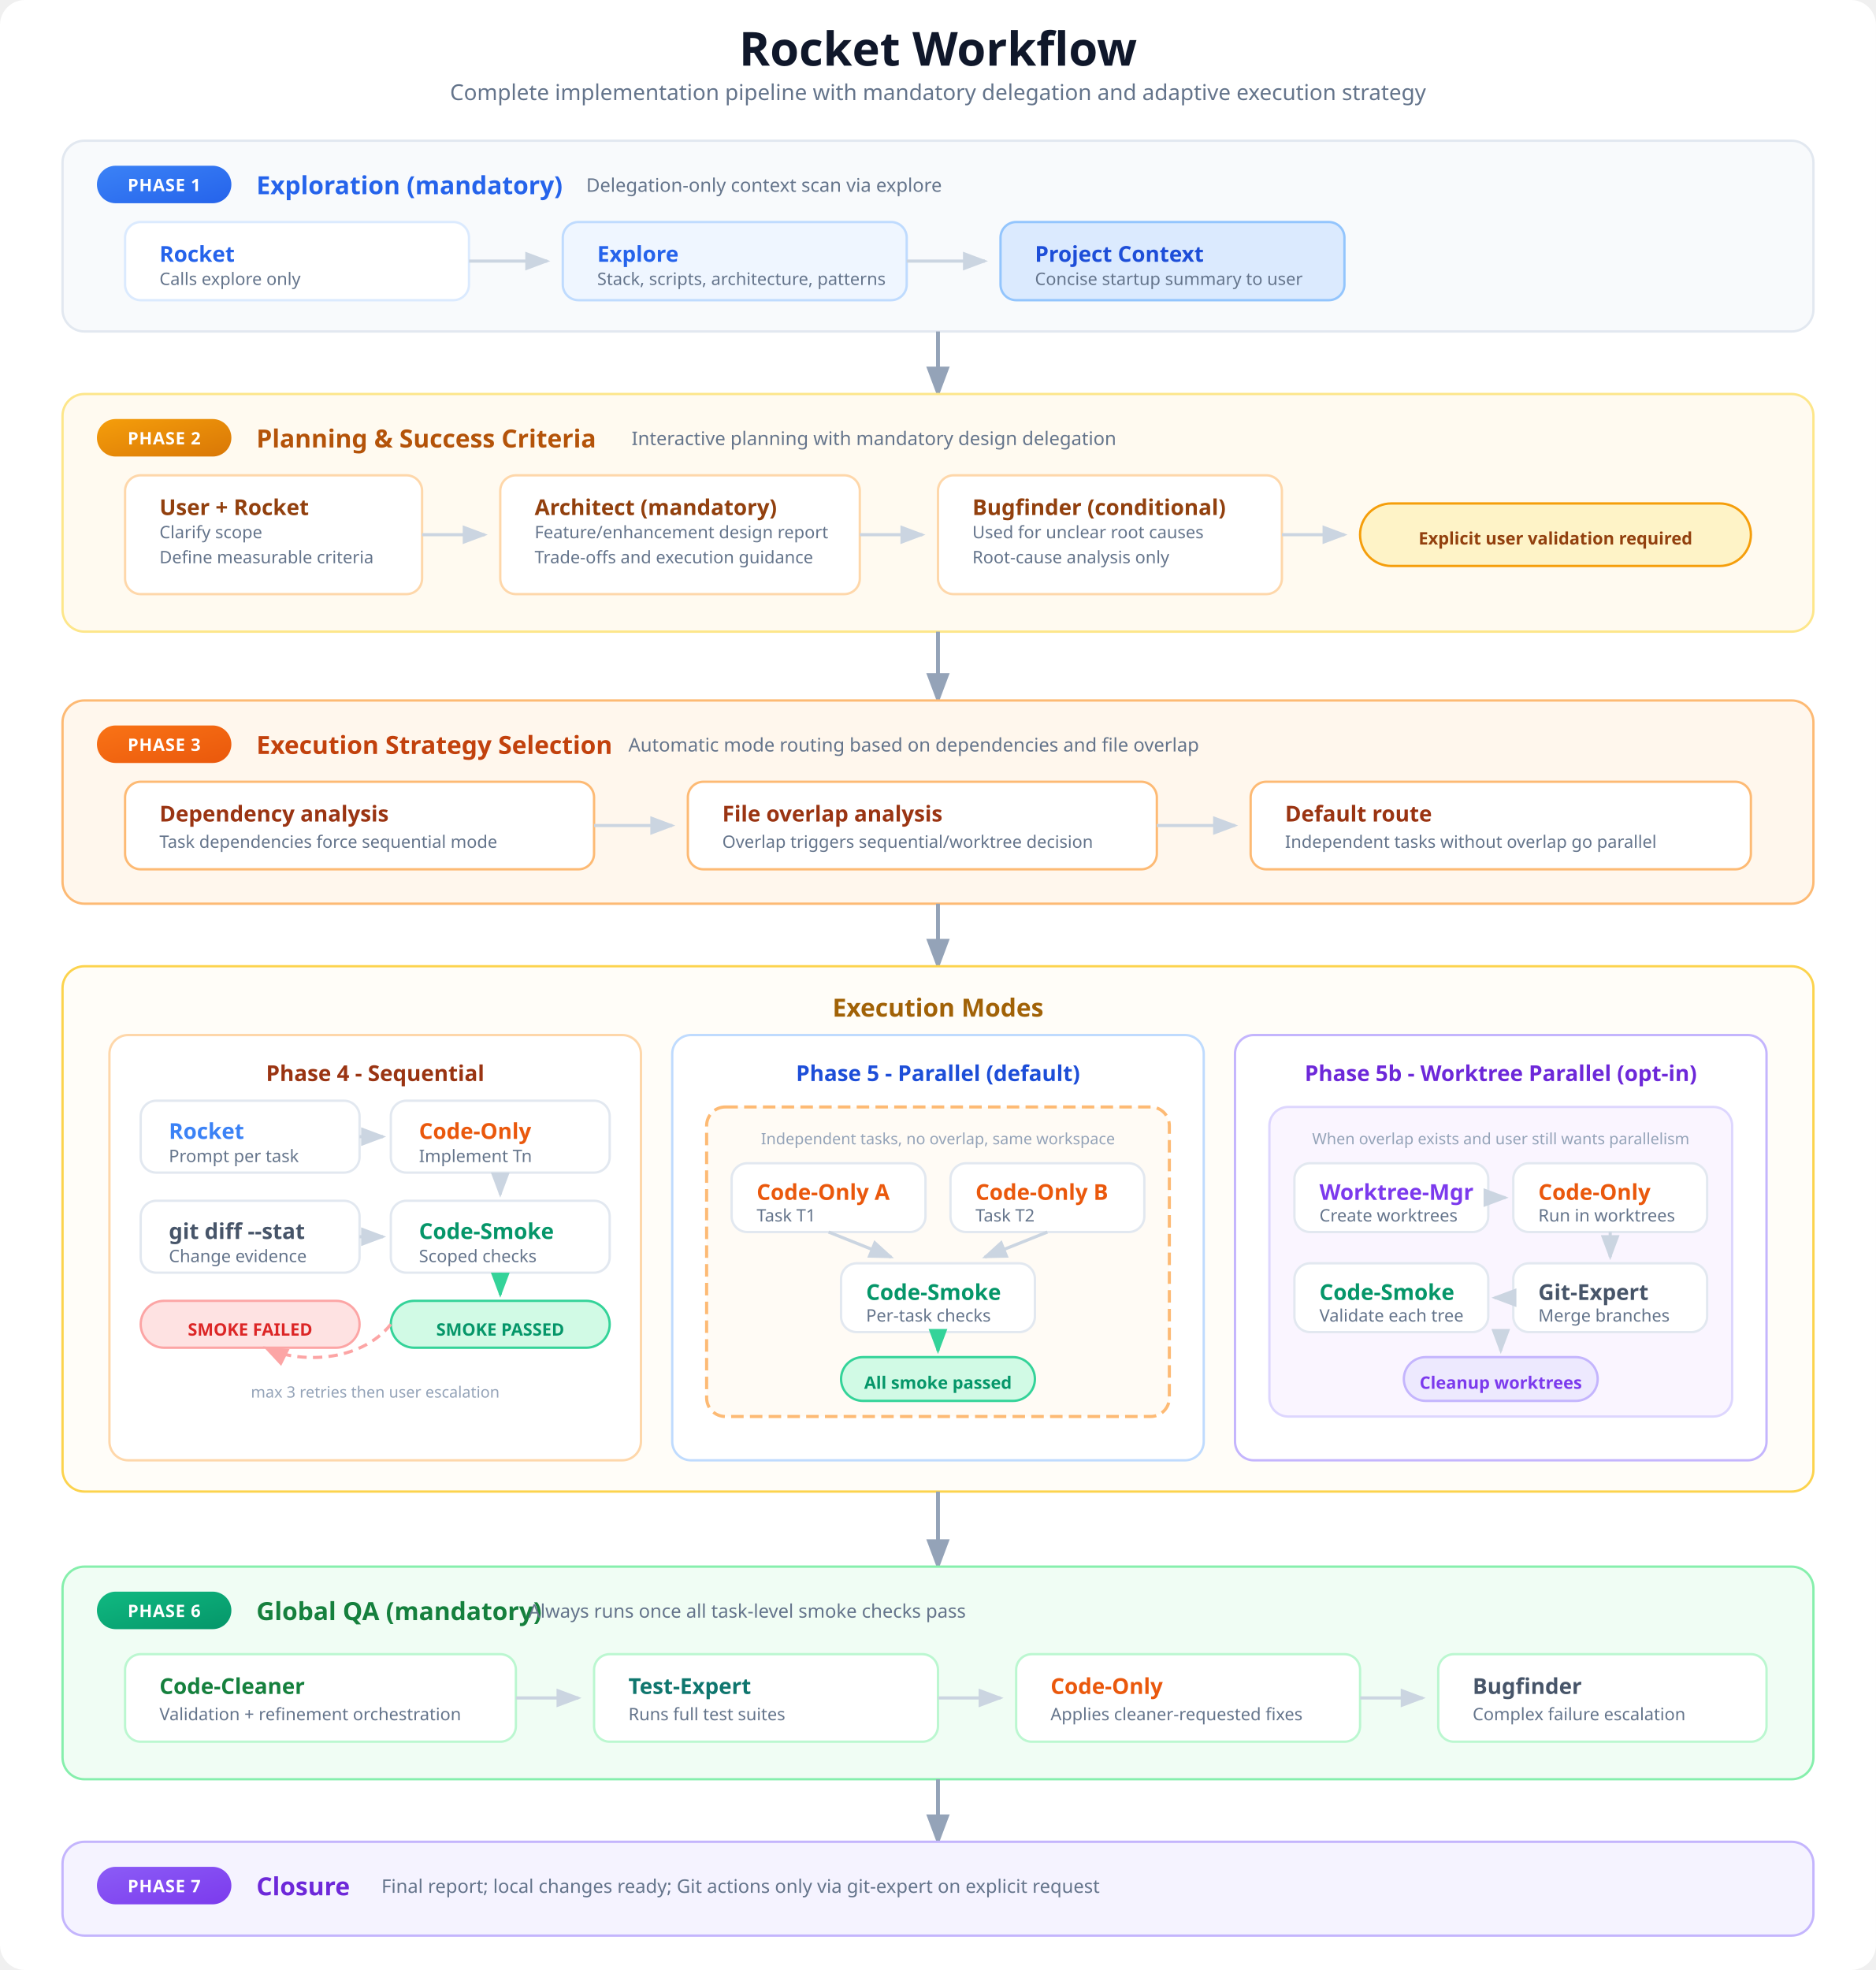
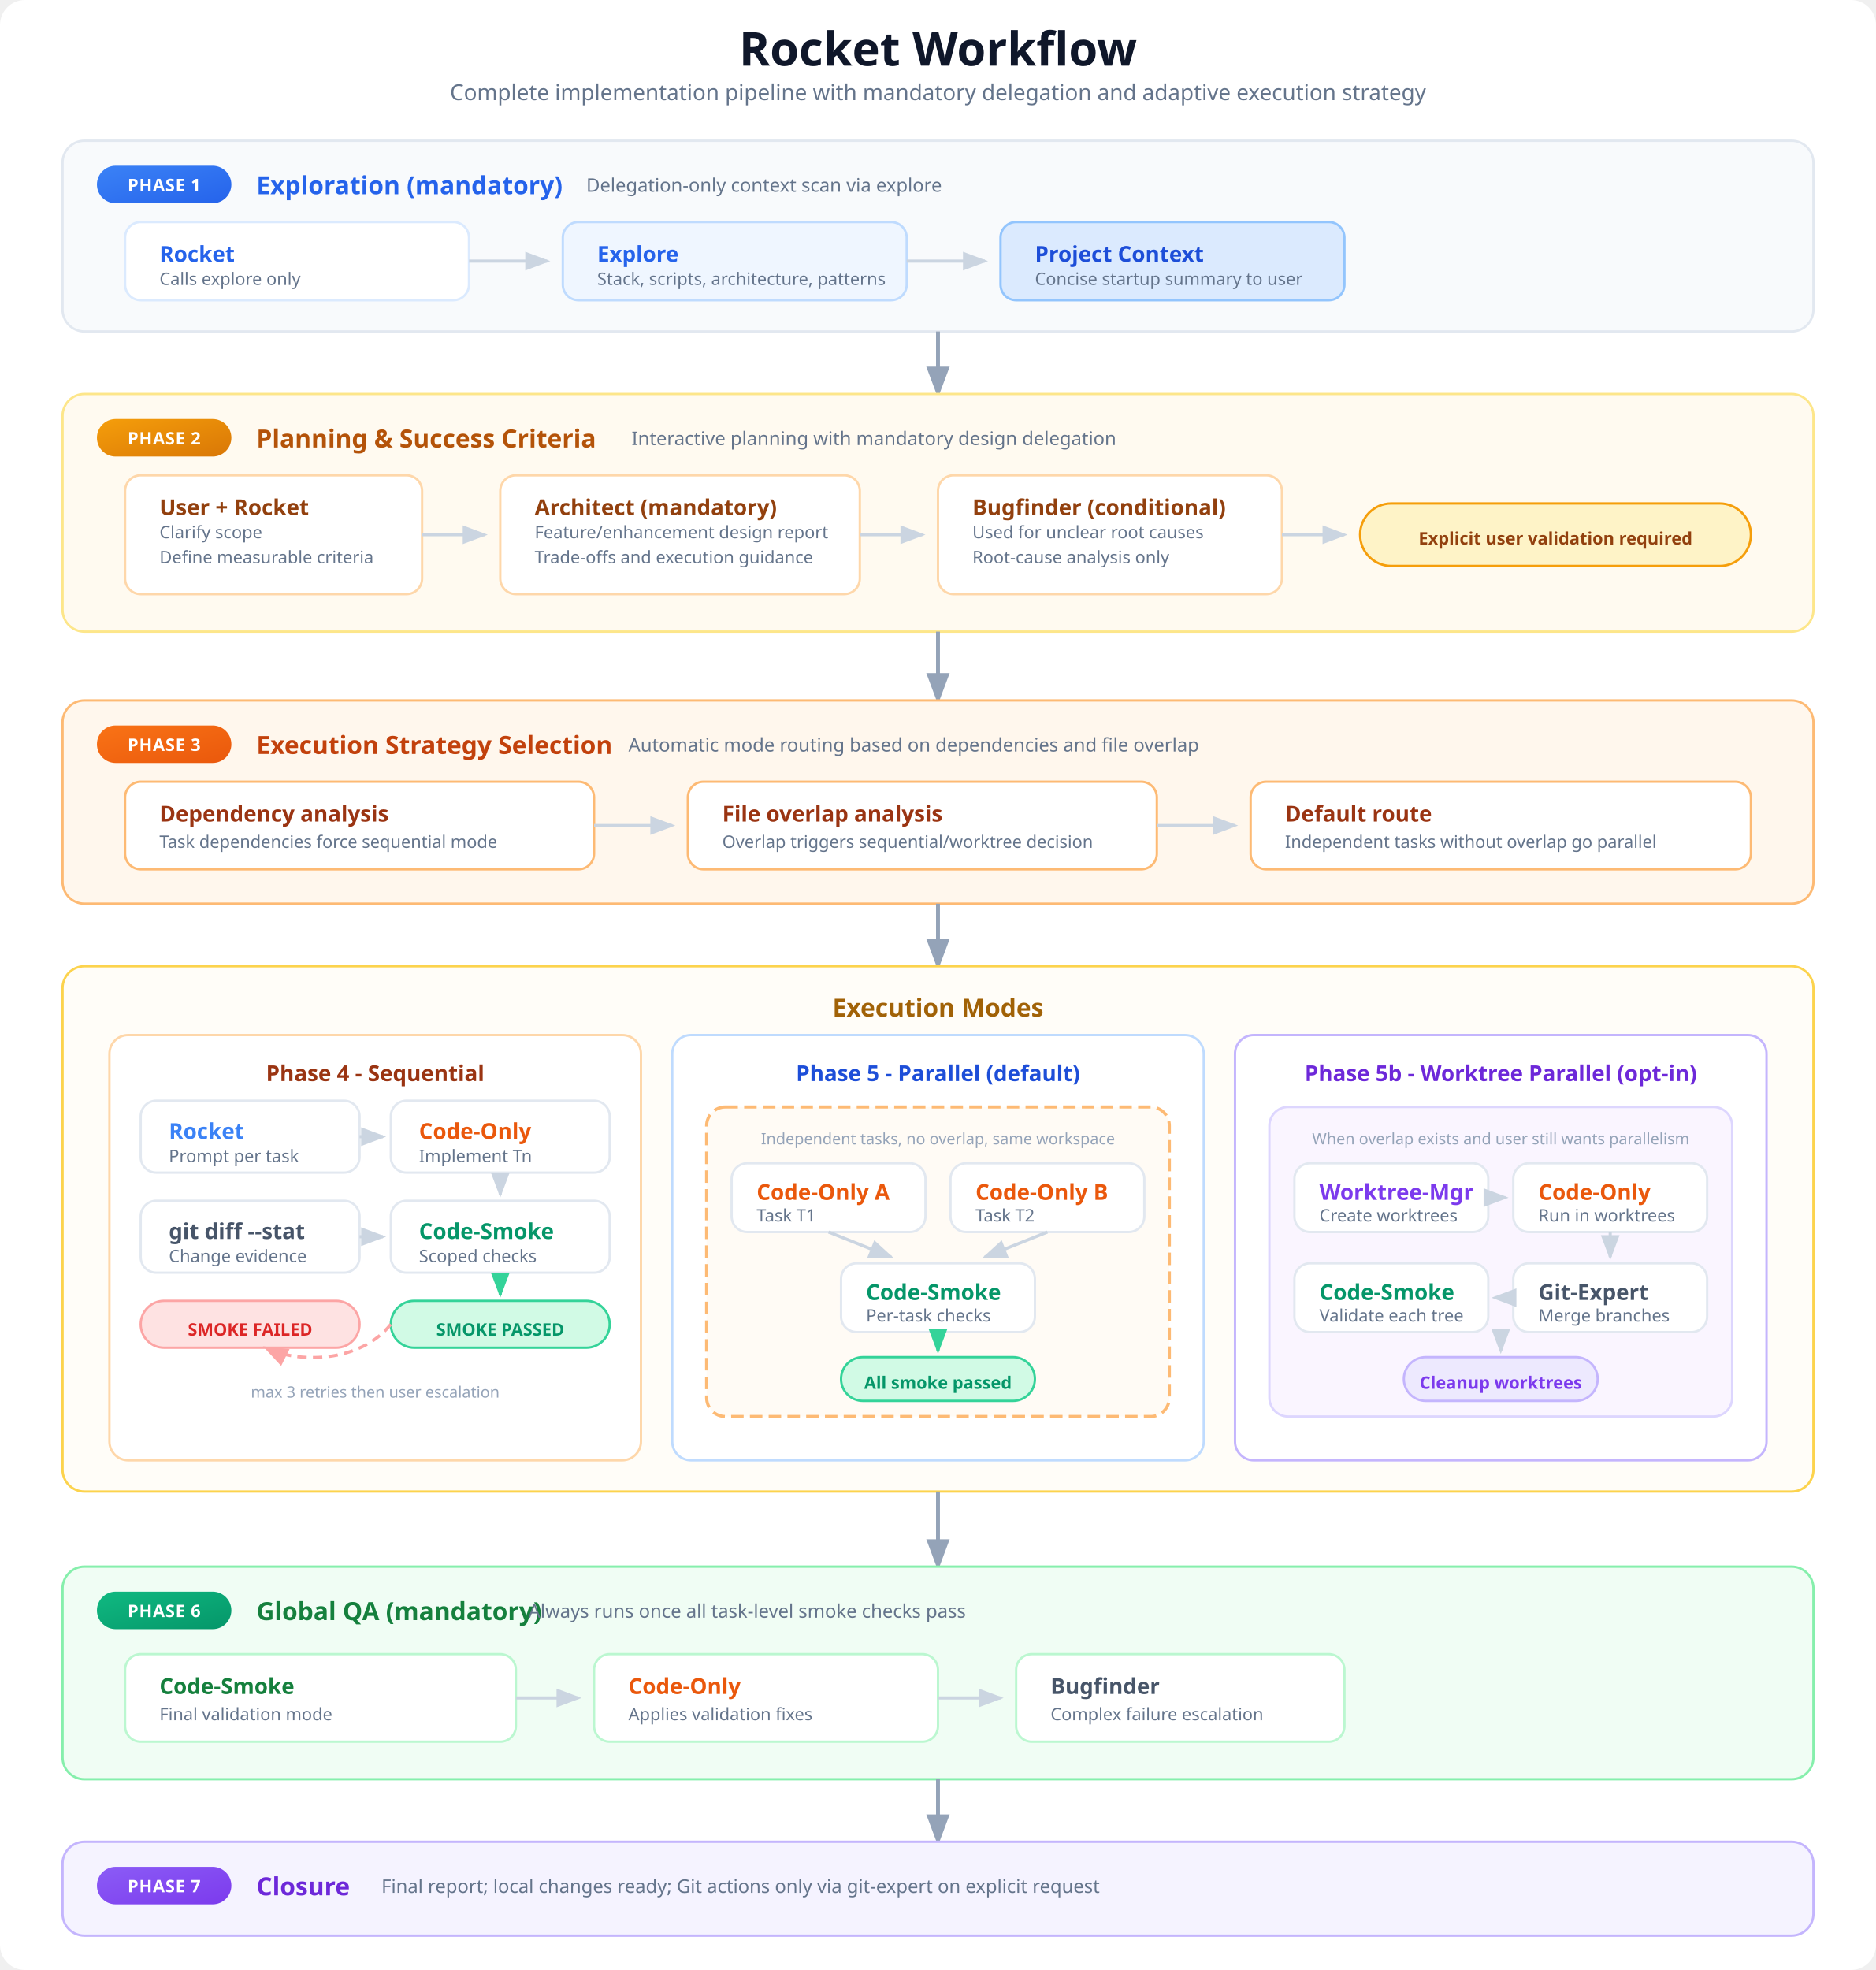
<svg xmlns="http://www.w3.org/2000/svg" viewBox="0 0 1200 1260">
  <defs>
    <style>
      .title { font-family: 'Segoe UI', system-ui, sans-serif; font-size: 30px; font-weight: 700; fill: #0f172a; }
      .subtitle { font-family: 'Segoe UI', system-ui, sans-serif; font-size: 14px; fill: #64748b; }
      .badge-text { font-family: 'Segoe UI', system-ui, sans-serif; font-size: 11px; font-weight: 700; fill: #ffffff; text-anchor: middle; dominant-baseline: central; letter-spacing: 0.4px; }
      .phase-title { font-family: 'Segoe UI', system-ui, sans-serif; font-size: 16px; font-weight: 700; dominant-baseline: central; }
      .phase-sub { font-family: 'Segoe UI', system-ui, sans-serif; font-size: 12px; fill: #64748b; dominant-baseline: central; }
      .card-title { font-family: 'Segoe UI', system-ui, sans-serif; font-size: 14px; font-weight: 700; dominant-baseline: central; }
      .card-sub { font-family: 'Segoe UI', system-ui, sans-serif; font-size: 11px; fill: #64748b; dominant-baseline: central; }
      .small { font-family: 'Segoe UI', system-ui, sans-serif; font-size: 10px; fill: #94a3b8; dominant-baseline: central; }
      .pill { font-family: 'Segoe UI', system-ui, sans-serif; font-size: 11px; font-weight: 700; text-anchor: middle; dominant-baseline: central; }
      .label { font-family: 'Segoe UI', system-ui, sans-serif; font-size: 11px; fill: #64748b; text-anchor: middle; dominant-baseline: central; font-weight: 600; }
      .label-ok { font-family: 'Segoe UI', system-ui, sans-serif; font-size: 11px; fill: #059669; text-anchor: middle; dominant-baseline: central; font-weight: 700; }
      .label-fail { font-family: 'Segoe UI', system-ui, sans-serif; font-size: 11px; fill: #dc2626; text-anchor: middle; dominant-baseline: central; font-weight: 700; }
      .label-note { font-family: 'Segoe UI', system-ui, sans-serif; font-size: 11px; fill: #7c3aed; text-anchor: middle; dominant-baseline: central; font-weight: 700; }
      .arrow { stroke: #cbd5e1; stroke-width: 2; fill: none; marker-end: url(#arrow-default); }
      .arrow-bold { stroke: #94a3b8; stroke-width: 2.5; fill: none; marker-end: url(#arrow-bold); }
      .arrow-ok { stroke: #34d399; stroke-width: 2; fill: none; marker-end: url(#arrow-ok); }
      .arrow-fail { stroke: #fca5a5; stroke-width: 2; fill: none; stroke-dasharray: 6,4; marker-end: url(#arrow-fail); }
      .loop-border { stroke: #fdba74; stroke-width: 2; fill: #fffbf5; stroke-dasharray: 8,4; }
    </style>
    <marker id="arrow-default" markerWidth="8" markerHeight="6" refX="7" refY="3" orient="auto">
      <polygon points="0 0, 8 3, 0 6" fill="#cbd5e1" />
    </marker>
    <marker id="arrow-bold" markerWidth="8" markerHeight="6" refX="7" refY="3" orient="auto">
      <polygon points="0 0, 8 3, 0 6" fill="#94a3b8" />
    </marker>
    <marker id="arrow-ok" markerWidth="8" markerHeight="6" refX="7" refY="3" orient="auto">
      <polygon points="0 0, 8 3, 0 6" fill="#34d399" />
    </marker>
    <marker id="arrow-fail" markerWidth="8" markerHeight="6" refX="7" refY="3" orient="auto">
      <polygon points="0 0, 8 3, 0 6" fill="#fca5a5" />
    </marker>
    <linearGradient id="grad-blue" x1="0%" y1="0%" x2="100%" y2="100%">
      <stop offset="0%" stop-color="#3b82f6" />
      <stop offset="100%" stop-color="#2563eb" />
    </linearGradient>
    <linearGradient id="grad-amber" x1="0%" y1="0%" x2="100%" y2="100%">
      <stop offset="0%" stop-color="#f59e0b" />
      <stop offset="100%" stop-color="#d97706" />
    </linearGradient>
    <linearGradient id="grad-orange" x1="0%" y1="0%" x2="100%" y2="100%">
      <stop offset="0%" stop-color="#f97316" />
      <stop offset="100%" stop-color="#ea580c" />
    </linearGradient>
    <linearGradient id="grad-emerald" x1="0%" y1="0%" x2="100%" y2="100%">
      <stop offset="0%" stop-color="#10b981" />
      <stop offset="100%" stop-color="#059669" />
    </linearGradient>
    <linearGradient id="grad-indigo" x1="0%" y1="0%" x2="100%" y2="100%">
      <stop offset="0%" stop-color="#6366f1" />
      <stop offset="100%" stop-color="#4f46e5" />
    </linearGradient>
    <linearGradient id="grad-violet" x1="0%" y1="0%" x2="100%" y2="100%">
      <stop offset="0%" stop-color="#8b5cf6" />
      <stop offset="100%" stop-color="#7c3aed" />
    </linearGradient>
  </defs>
  <rect x="0" y="0" width="1200" height="1260" fill="#ffffff" rx="16" />
  <text x="600" y="42" class="title" text-anchor="middle">Rocket Workflow</text>
  <text x="600" y="64" class="subtitle" text-anchor="middle">Complete implementation pipeline with mandatory delegation and adaptive execution strategy</text>
  <rect x="40" y="90" width="1120" height="122" rx="14" fill="#f8fafc" stroke="#e2e8f0" stroke-width="1.5" />
  <rect x="62" y="106" width="86" height="24" rx="12" fill="url(#grad-blue)" />
  <text x="105" y="118" class="badge-text">PHASE 1</text>
  <text x="164" y="118" class="phase-title" fill="#2563eb">Exploration (mandatory)</text>
  <text x="375" y="118" class="phase-sub">Delegation-only context scan via explore</text>
  <rect x="80" y="142" width="220" height="50" rx="10" fill="#ffffff" stroke="#dbeafe" stroke-width="1.5" />
  <text x="102" y="162" class="card-title" fill="#2563eb">Rocket</text>
  <text x="102" y="178" class="card-sub">Calls explore only</text>
  <rect x="360" y="142" width="220" height="50" rx="10" fill="#eff6ff" stroke="#bfdbfe" stroke-width="1.5" />
  <text x="382" y="162" class="card-title" fill="#2563eb">Explore</text>
  <text x="382" y="178" class="card-sub">Stack, scripts, architecture, patterns</text>
  <rect x="640" y="142" width="220" height="50" rx="10" fill="#dbeafe" stroke="#93c5fd" stroke-width="1.5" />
  <text x="662" y="162" class="card-title" fill="#1d4ed8">Project Context</text>
  <text x="662" y="178" class="card-sub">Concise startup summary to user</text>
  <path d="M 300 167 L 350 167" class="arrow" />
  <path d="M 580 167 L 630 167" class="arrow" />
  <path d="M 600 212 L 600 252" class="arrow-bold" />
  <rect x="40" y="252" width="1120" height="152" rx="14" fill="#fffaf0" stroke="#fde68a" stroke-width="1.5" />
  <rect x="62" y="268" width="86" height="24" rx="12" fill="url(#grad-amber)" />
  <text x="105" y="280" class="badge-text">PHASE 2</text>
  <text x="164" y="280" class="phase-title" fill="#b45309">Planning &amp; Success Criteria</text>
  <text x="404" y="280" class="phase-sub">Interactive planning with mandatory design delegation</text>
  <rect x="80" y="304" width="190" height="76" rx="10" fill="#ffffff" stroke="#fed7aa" stroke-width="1.5" />
  <text x="102" y="324" class="card-title" fill="#92400e">User + Rocket</text>
  <text x="102" y="340" class="card-sub">Clarify scope</text>
  <text x="102" y="356" class="card-sub">Define measurable criteria</text>
  <rect x="320" y="304" width="230" height="76" rx="10" fill="#ffffff" stroke="#fed7aa" stroke-width="1.5" />
  <text x="342" y="324" class="card-title" fill="#92400e">Architect (mandatory)</text>
  <text x="342" y="340" class="card-sub">Feature/enhancement design report</text>
  <text x="342" y="356" class="card-sub">Trade-offs and execution guidance</text>
  <rect x="600" y="304" width="220" height="76" rx="10" fill="#ffffff" stroke="#fed7aa" stroke-width="1.5" />
  <text x="622" y="324" class="card-title" fill="#92400e">Bugfinder (conditional)</text>
  <text x="622" y="340" class="card-sub">Used for unclear root causes</text>
  <text x="622" y="356" class="card-sub">Root-cause analysis only</text>
  <rect x="870" y="322" width="250" height="40" rx="20" fill="#fef3c7" stroke="#f59e0b" stroke-width="1.5" />
  <text x="995" y="344" class="pill" fill="#92400e">Explicit user validation required</text>
  <path d="M 270 342 L 310 342" class="arrow" />
  <path d="M 550 342 L 590 342" class="arrow" />
  <path d="M 820 342 L 860 342" class="arrow" />
  <path d="M 600 404 L 600 448" class="arrow-bold" />
  <rect x="40" y="448" width="1120" height="130" rx="14" fill="#fff7ed" stroke="#fdba74" stroke-width="1.5" />
  <rect x="62" y="464" width="86" height="24" rx="12" fill="url(#grad-orange)" />
  <text x="105" y="476" class="badge-text">PHASE 3</text>
  <text x="164" y="476" class="phase-title" fill="#c2410c">Execution Strategy Selection</text>
  <text x="402" y="476" class="phase-sub">Automatic mode routing based on dependencies and file overlap</text>
  <rect x="80" y="500" width="300" height="56" rx="10" fill="#ffffff" stroke="#fdba74" stroke-width="1.5" />
  <text x="102" y="520" class="card-title" fill="#9a3412">Dependency analysis</text>
  <text x="102" y="538" class="card-sub">Task dependencies force sequential mode</text>
  <rect x="440" y="500" width="300" height="56" rx="10" fill="#ffffff" stroke="#fdba74" stroke-width="1.5" />
  <text x="462" y="520" class="card-title" fill="#9a3412">File overlap analysis</text>
  <text x="462" y="538" class="card-sub">Overlap triggers sequential/worktree decision</text>
  <rect x="800" y="500" width="320" height="56" rx="10" fill="#fff" stroke="#fdba74" stroke-width="1.5" />
  <text x="822" y="520" class="card-title" fill="#9a3412">Default route</text>
  <text x="822" y="538" class="card-sub">Independent tasks without overlap go parallel</text>
  <path d="M 380 528 L 430 528" class="arrow" />
  <path d="M 740 528 L 790 528" class="arrow" />
  <path d="M 600 578 L 600 618" class="arrow-bold" />
  <rect x="40" y="618" width="1120" height="336" rx="14" fill="#fffdf8" stroke="#fcd34d" stroke-width="1.5" />
  <text x="600" y="644" class="phase-title" fill="#a16207" text-anchor="middle">Execution Modes</text>
  <rect x="70" y="662" width="340" height="272" rx="12" fill="#ffffff" stroke="#fed7aa" stroke-width="1.5" />
  <text x="240" y="686" class="card-title" fill="#9a3412" text-anchor="middle">Phase 4 - Sequential</text>
  <rect x="90" y="704" width="140" height="46" rx="10" fill="#fff" stroke="#e2e8f0" stroke-width="1.5" />
  <text x="108" y="723" class="card-title" fill="#3b82f6">Rocket</text>
  <text x="108" y="739" class="card-sub">Prompt per task</text>
  <rect x="250" y="704" width="140" height="46" rx="10" fill="#fff" stroke="#e2e8f0" stroke-width="1.5" />
  <text x="268" y="723" class="card-title" fill="#ea580c">Code-Only</text>
  <text x="268" y="739" class="card-sub">Implement Tn</text>
  <rect x="90" y="768" width="140" height="46" rx="10" fill="#fff" stroke="#e2e8f0" stroke-width="1.5" />
  <text x="108" y="787" class="card-title" fill="#475569">git diff --stat</text>
  <text x="108" y="803" class="card-sub">Change evidence</text>
  <rect x="250" y="768" width="140" height="46" rx="10" fill="#fff" stroke="#e2e8f0" stroke-width="1.5" />
  <text x="268" y="787" class="card-title" fill="#059669">Code-Smoke</text>
  <text x="268" y="803" class="card-sub">Scoped checks</text>
  <rect x="250" y="832" width="140" height="30" rx="15" fill="#d1fae5" stroke="#34d399" stroke-width="1.5" />
  <text x="320" y="850" class="label-ok">SMOKE PASSED</text>
  <rect x="90" y="832" width="140" height="30" rx="15" fill="#fee2e2" stroke="#fca5a5" stroke-width="1.5" />
  <text x="160" y="850" class="label-fail">SMOKE FAILED</text>
  <text x="240" y="890" class="small" text-anchor="middle">max 3 retries then user escalation</text>
  <path d="M 230 727 L 245 727" class="arrow" />
  <path d="M 320 750 L 320 764" class="arrow" />
  <path d="M 230 791 L 245 791" class="arrow" />
  <path d="M 320 814 L 320 828" class="arrow-ok" />
  <path d="M 250 847 C 230 872, 190 872, 170 862" class="arrow-fail" />
  <rect x="430" y="662" width="340" height="272" rx="12" fill="#ffffff" stroke="#bfdbfe" stroke-width="1.5" />
  <text x="600" y="686" class="card-title" fill="#1d4ed8" text-anchor="middle">Phase 5 - Parallel (default)</text>
  <rect x="452" y="708" width="296" height="198" rx="12" class="loop-border" />
  <text x="600" y="728" class="small" text-anchor="middle">Independent tasks, no overlap, same workspace</text>
  <rect x="468" y="744" width="124" height="44" rx="10" fill="#fff" stroke="#e2e8f0" stroke-width="1.5" />
  <text x="484" y="762" class="card-title" fill="#ea580c">Code-Only A</text>
  <text x="484" y="777" class="card-sub">Task T1</text>
  <rect x="608" y="744" width="124" height="44" rx="10" fill="#fff" stroke="#e2e8f0" stroke-width="1.5" />
  <text x="624" y="762" class="card-title" fill="#ea580c">Code-Only B</text>
  <text x="624" y="777" class="card-sub">Task T2</text>
  <rect x="538" y="808" width="124" height="44" rx="10" fill="#fff" stroke="#e2e8f0" stroke-width="1.5" />
  <text x="554" y="826" class="card-title" fill="#059669">Code-Smoke</text>
  <text x="554" y="841" class="card-sub">Per-task checks</text>
  <rect x="538" y="868" width="124" height="28" rx="14" fill="#d1fae5" stroke="#34d399" stroke-width="1.5" />
  <text x="600" y="884" class="label-ok">All smoke passed</text>
  <path d="M 530 788 L 570 804" class="arrow" />
  <path d="M 670 788 L 630 804" class="arrow" />
  <path d="M 600 852 L 600 864" class="arrow-ok" />
  <rect x="790" y="662" width="340" height="272" rx="12" fill="#ffffff" stroke="#c4b5fd" stroke-width="1.5" />
  <text x="960" y="686" class="card-title" fill="#6d28d9" text-anchor="middle">Phase 5b - Worktree Parallel (opt-in)</text>
  <rect x="812" y="708" width="296" height="198" rx="12" fill="#faf5ff" stroke="#ddd6fe" stroke-width="1.5" />
  <text x="960" y="728" class="small" text-anchor="middle">When overlap exists and user still wants parallelism</text>
  <rect x="828" y="744" width="124" height="44" rx="10" fill="#fff" stroke="#e2e8f0" stroke-width="1.5" />
  <text x="844" y="762" class="card-title" fill="#7c3aed">Worktree-Mgr</text>
  <text x="844" y="777" class="card-sub">Create worktrees</text>
  <rect x="968" y="744" width="124" height="44" rx="10" fill="#fff" stroke="#e2e8f0" stroke-width="1.5" />
  <text x="984" y="762" class="card-title" fill="#ea580c">Code-Only</text>
  <text x="984" y="777" class="card-sub">Run in worktrees</text>
  <rect x="828" y="808" width="124" height="44" rx="10" fill="#fff" stroke="#e2e8f0" stroke-width="1.5" />
  <text x="844" y="826" class="card-title" fill="#059669">Code-Smoke</text>
  <text x="844" y="841" class="card-sub">Validate each tree</text>
  <rect x="968" y="808" width="124" height="44" rx="10" fill="#fff" stroke="#e2e8f0" stroke-width="1.5" />
  <text x="984" y="826" class="card-title" fill="#475569">Git-Expert</text>
  <text x="984" y="841" class="card-sub">Merge branches</text>
  <rect x="898" y="868" width="124" height="28" rx="14" fill="#ede9fe" stroke="#c4b5fd" stroke-width="1.5" />
  <text x="960" y="884" class="label-note">Cleanup worktrees</text>
  <path d="M 952 766 L 963 766" class="arrow" />
  <path d="M 1030 788 L 1030 804" class="arrow" />
  <path d="M 968 830 L 956 830" class="arrow" />
  <path d="M 960 852 L 960 864" class="arrow" />
  <path d="M 600 954 L 600 1002" class="arrow-bold" />
  <rect x="40" y="1002" width="1120" height="136" rx="14" fill="#f0fdf4" stroke="#86efac" stroke-width="1.5" />
  <rect x="62" y="1018" width="86" height="24" rx="12" fill="url(#grad-emerald)" />
  <text x="105" y="1030" class="badge-text">PHASE 6</text>
  <text x="164" y="1030" class="phase-title" fill="#15803d">Global QA (mandatory)</text>
  <text x="338" y="1030" class="phase-sub">Always runs once all task-level smoke checks pass</text>
  <rect x="80" y="1058" width="250" height="56" rx="10" fill="#ffffff" stroke="#bbf7d0" stroke-width="1.5" />
-   <text x="102" y="1078" class="card-title" fill="#15803d">Code-Cleaner</text>
-   <text x="102" y="1096" class="card-sub">Validation + refinement orchestration</text>
+   <text x="102" y="1078" class="card-title" fill="#15803d">Code-Smoke</text>
+   <text x="102" y="1096" class="card-sub">Final validation mode</text>
  <rect x="380" y="1058" width="220" height="56" rx="10" fill="#ffffff" stroke="#bbf7d0" stroke-width="1.5" />
-   <text x="402" y="1078" class="card-title" fill="#0f766e">Test-Expert</text>
-   <text x="402" y="1096" class="card-sub">Runs full test suites</text>
-   <rect x="650" y="1058" width="220" height="56" rx="10" fill="#ffffff" stroke="#bbf7d0" stroke-width="1.5" />
-   <text x="672" y="1078" class="card-title" fill="#ea580c">Code-Only</text>
-   <text x="672" y="1096" class="card-sub">Applies cleaner-requested fixes</text>
-   <rect x="920" y="1058" width="210" height="56" rx="10" fill="#ffffff" stroke="#bbf7d0" stroke-width="1.5" />
-   <text x="942" y="1078" class="card-title" fill="#475569">Bugfinder</text>
-   <text x="942" y="1096" class="card-sub">Complex failure escalation</text>
+   <text x="402" y="1078" class="card-title" fill="#ea580c">Code-Only</text>
+   <text x="402" y="1096" class="card-sub">Applies validation fixes</text>
+   <rect x="650" y="1058" width="210" height="56" rx="10" fill="#ffffff" stroke="#bbf7d0" stroke-width="1.5" />
+   <text x="672" y="1078" class="card-title" fill="#475569">Bugfinder</text>
+   <text x="672" y="1096" class="card-sub">Complex failure escalation</text>
  <path d="M 330 1086 L 370 1086" class="arrow" />
  <path d="M 600 1086 L 640 1086" class="arrow" />
-   <path d="M 870 1086 L 910 1086" class="arrow" />
  <path d="M 600 1138 L 600 1178" class="arrow-bold" />
  <rect x="40" y="1178" width="1120" height="60" rx="14" fill="#f5f3ff" stroke="#c4b5fd" stroke-width="1.5" />
  <rect x="62" y="1194" width="86" height="24" rx="12" fill="url(#grad-violet)" />
  <text x="105" y="1206" class="badge-text">PHASE 7</text>
  <text x="164" y="1206" class="phase-title" fill="#6d28d9">Closure</text>
  <text x="244" y="1206" class="phase-sub">Final report; local changes ready; Git actions only via git-expert on explicit request</text>
</svg>
